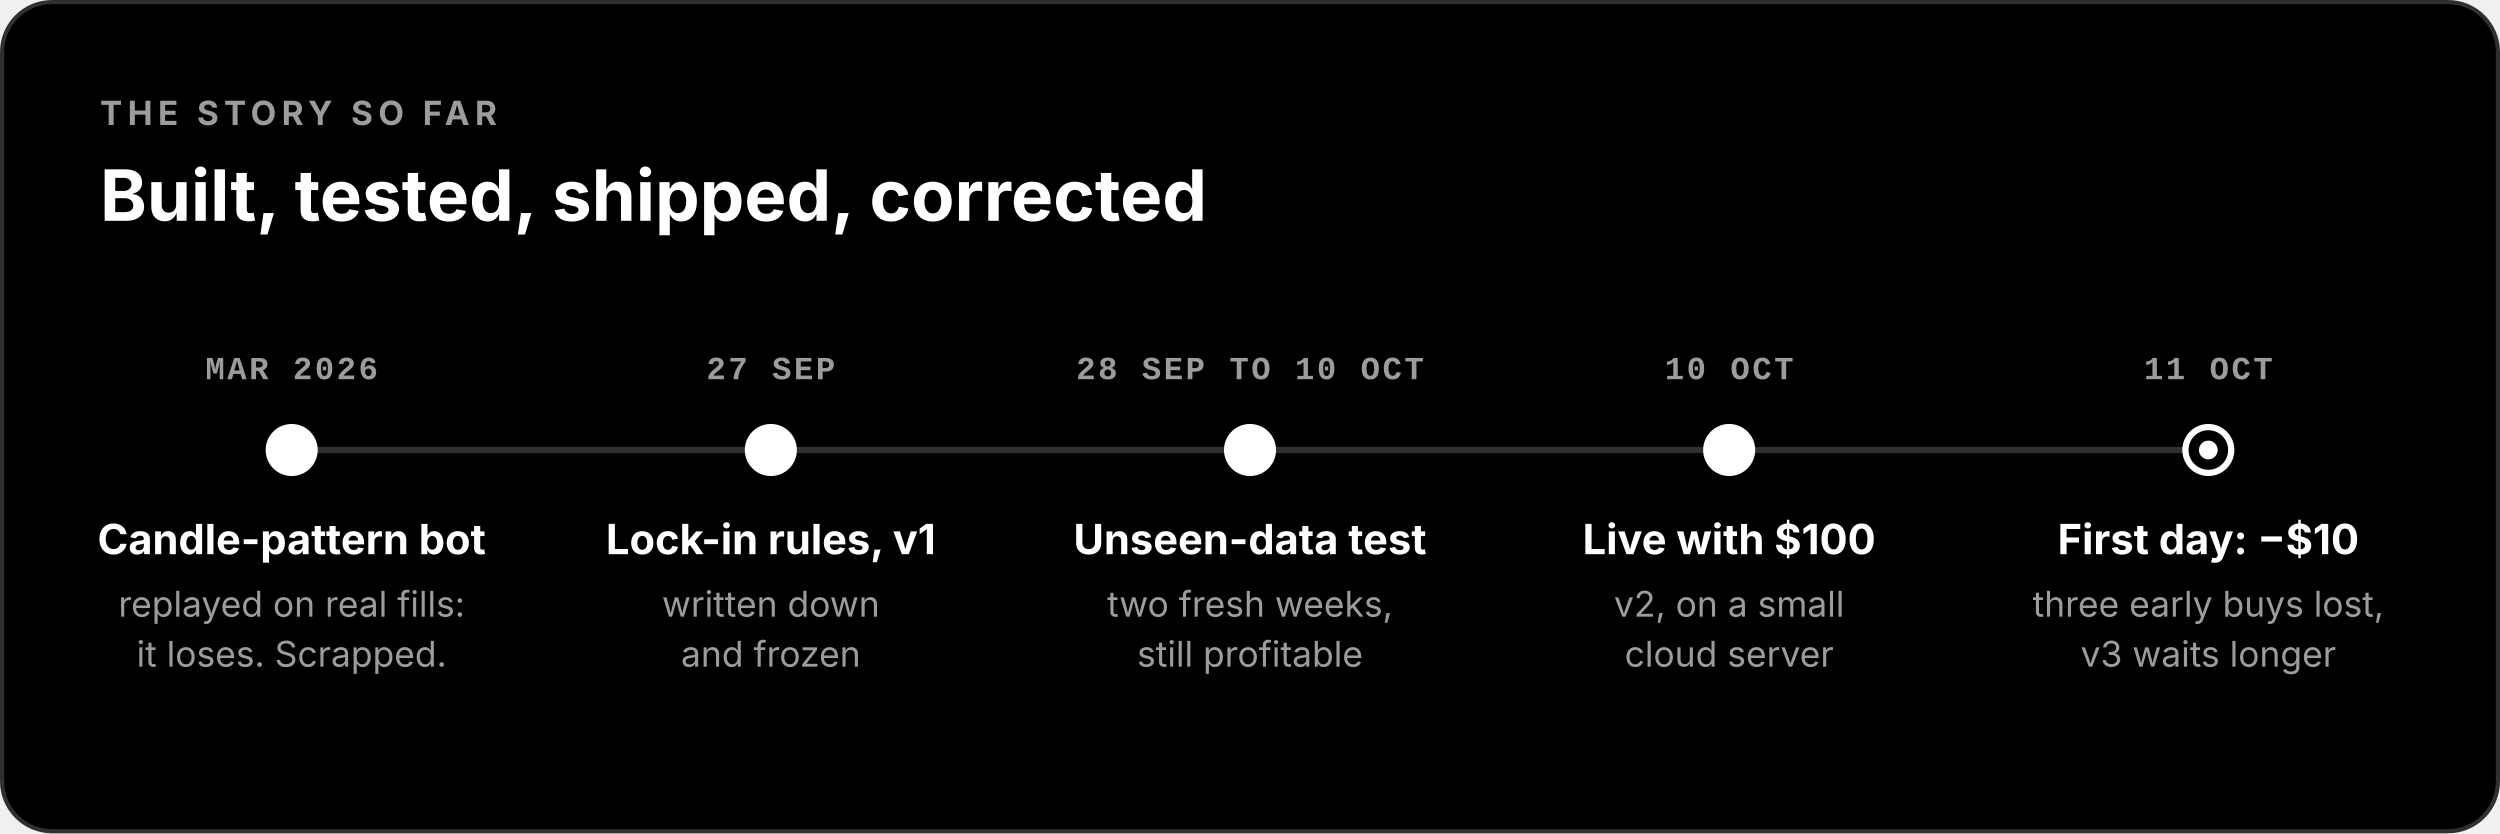
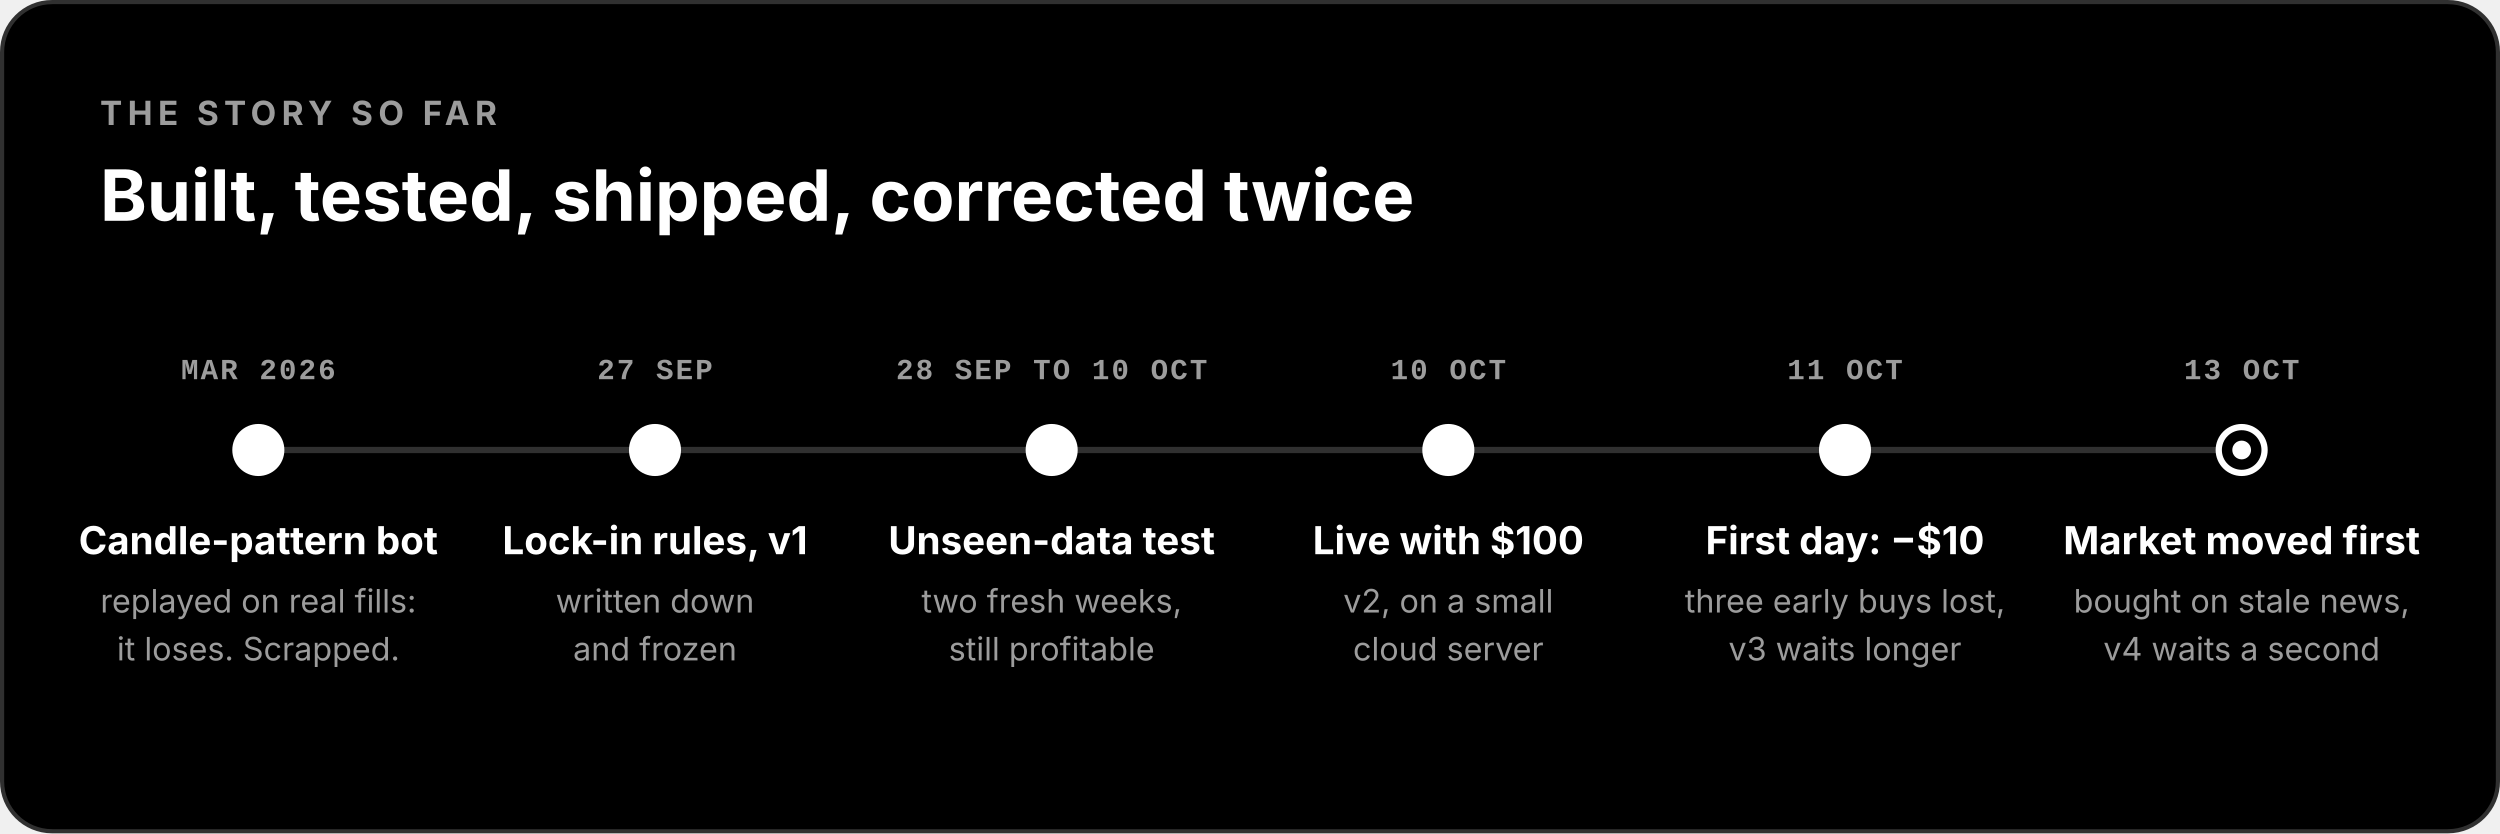
- <svg xmlns="http://www.w3.org/2000/svg" viewBox="0 0 1200 400" width="1200" height="400" role="img" aria-label="Timeline: March 2026 candle-pattern bot scrapped; 27 September lock-in rules frozen; 28 September to 10 October tested on unseen data; 10 October live with 100 dollars; 11 October first live day lost 10 dollars and the rules were tightened.">
+ <svg xmlns="http://www.w3.org/2000/svg" viewBox="0 0 1200 400" width="1200" height="400" role="img" aria-label="Timeline: March 2026 candle-pattern bot scrapped; 27 September lock-in rules frozen; 28 September to 10 October tested on unseen data; 10 October live with 100 dollars; 11 October first live day lost 10 dollars and the rules were tightened; 13 October two more losses traced to the market moving before the price feed, and the bot now waits when that happens.">
  <style>text{font-family:-apple-system,BlinkMacSystemFont,'Segoe UI',Inter,Roboto,Helvetica,Arial,sans-serif}.m{font-family:ui-monospace,SFMono-Regular,'JetBrains Mono',Menlo,Consolas,'Liberation Mono',monospace}</style>
  <rect x="1.0" y="1.0" width="1198.0" height="398.0" rx="24" fill="#000000" stroke="#303030" stroke-width="2" />
  <text x="48.0" y="60.0" font-size="16" font-weight="700" fill="#9c9c9c" letter-spacing="2.6">THE STORY SO FAR</text>
-   <text x="48.0" y="106.0" font-size="34" font-weight="700" fill="#ffffff">Built, tested, shipped, corrected</text>
-   <line x1="140.0" y1="216.0" x2="1060.0" y2="216.0" stroke="#303030" stroke-width="3" />
-   <circle cx="140.0" cy="216.0" r="11" fill="#ffffff" stroke="#ffffff" stroke-width="3" />
-   <text x="140.0" y="182.0" font-size="15.5" font-weight="700" fill="#9c9c9c" text-anchor="middle" letter-spacing="1.2" class="m">MAR 2026</text>
-   <text x="140.0" y="266.0" font-size="20" font-weight="700" fill="#ffffff" text-anchor="middle">Candle-pattern bot</text>
-   <text x="140.0" y="296.0" font-size="17" font-weight="400" fill="#9c9c9c" text-anchor="middle">replayed on real fills:</text>
-   <text x="140.0" y="320.0" font-size="17" font-weight="400" fill="#9c9c9c" text-anchor="middle">it loses. Scrapped.</text>
-   <circle cx="370.0" cy="216.0" r="11" fill="#ffffff" stroke="#ffffff" stroke-width="3" />
-   <text x="370.0" y="182.0" font-size="15.5" font-weight="700" fill="#9c9c9c" text-anchor="middle" letter-spacing="1.2" class="m">27 SEP</text>
-   <text x="370.0" y="266.0" font-size="20" font-weight="700" fill="#ffffff" text-anchor="middle">Lock-in rules, v1</text>
-   <text x="370.0" y="296.0" font-size="17" font-weight="400" fill="#9c9c9c" text-anchor="middle">written down</text>
-   <text x="370.0" y="320.0" font-size="17" font-weight="400" fill="#9c9c9c" text-anchor="middle">and frozen</text>
-   <circle cx="600.0" cy="216.0" r="11" fill="#ffffff" stroke="#ffffff" stroke-width="3" />
-   <text x="600.0" y="182.0" font-size="15.5" font-weight="700" fill="#9c9c9c" text-anchor="middle" letter-spacing="1.2" class="m">28 SEP TO 10 OCT</text>
-   <text x="600.0" y="266.0" font-size="20" font-weight="700" fill="#ffffff" text-anchor="middle">Unseen-data test</text>
-   <text x="600.0" y="296.0" font-size="17" font-weight="400" fill="#9c9c9c" text-anchor="middle">two fresh weeks,</text>
-   <text x="600.0" y="320.0" font-size="17" font-weight="400" fill="#9c9c9c" text-anchor="middle">still profitable</text>
-   <circle cx="830.0" cy="216.0" r="11" fill="#ffffff" stroke="#ffffff" stroke-width="3" />
-   <text x="830.0" y="182.0" font-size="15.5" font-weight="700" fill="#9c9c9c" text-anchor="middle" letter-spacing="1.2" class="m">10 OCT</text>
-   <text x="830.0" y="266.0" font-size="20" font-weight="700" fill="#ffffff" text-anchor="middle">Live with $100</text>
-   <text x="830.0" y="296.0" font-size="17" font-weight="400" fill="#9c9c9c" text-anchor="middle">v2, on a small</text>
-   <text x="830.0" y="320.0" font-size="17" font-weight="400" fill="#9c9c9c" text-anchor="middle">cloud server</text>
-   <circle cx="1060.0" cy="216.0" r="11" fill="#000000" stroke="#ffffff" stroke-width="3" />
-   <circle cx="1060.0" cy="216.0" r="4.5" fill="#ffffff" />
-   <text x="1060.0" y="182.0" font-size="15.5" font-weight="700" fill="#9c9c9c" text-anchor="middle" letter-spacing="1.2" class="m">11 OCT</text>
-   <text x="1060.0" y="266.0" font-size="20" font-weight="700" fill="#ffffff" text-anchor="middle">First day: −$10</text>
-   <text x="1060.0" y="296.0" font-size="17" font-weight="400" fill="#9c9c9c" text-anchor="middle">three early buys lost,</text>
-   <text x="1060.0" y="320.0" font-size="17" font-weight="400" fill="#9c9c9c" text-anchor="middle">v3 waits longer</text>
+   <text x="48.0" y="106.0" font-size="34" font-weight="700" fill="#ffffff">Built, tested, shipped, corrected twice</text>
+   <line x1="124.0" y1="216.0" x2="1076.0" y2="216.0" stroke="#303030" stroke-width="3" />
+   <circle cx="124.0" cy="216.0" r="11" fill="#ffffff" stroke="#ffffff" stroke-width="3" />
+   <text x="124.0" y="182.0" font-size="14" font-weight="700" fill="#9c9c9c" text-anchor="middle" letter-spacing="1.0" class="m">MAR 2026</text>
+   <text x="124.0" y="266.0" font-size="18.5" font-weight="700" fill="#ffffff" text-anchor="middle">Candle-pattern bot</text>
+   <text x="124.0" y="294.0" font-size="15.5" font-weight="400" fill="#9c9c9c" text-anchor="middle">replayed on real fills:</text>
+   <text x="124.0" y="317.0" font-size="15.5" font-weight="400" fill="#9c9c9c" text-anchor="middle">it loses. Scrapped.</text>
+   <circle cx="314.4" cy="216.0" r="11" fill="#ffffff" stroke="#ffffff" stroke-width="3" />
+   <text x="314.4" y="182.0" font-size="14" font-weight="700" fill="#9c9c9c" text-anchor="middle" letter-spacing="1.0" class="m">27 SEP</text>
+   <text x="314.4" y="266.0" font-size="18.5" font-weight="700" fill="#ffffff" text-anchor="middle">Lock-in rules, v1</text>
+   <text x="314.4" y="294.0" font-size="15.5" font-weight="400" fill="#9c9c9c" text-anchor="middle">written down</text>
+   <text x="314.4" y="317.0" font-size="15.5" font-weight="400" fill="#9c9c9c" text-anchor="middle">and frozen</text>
+   <circle cx="504.8" cy="216.0" r="11" fill="#ffffff" stroke="#ffffff" stroke-width="3" />
+   <text x="504.8" y="182.0" font-size="14" font-weight="700" fill="#9c9c9c" text-anchor="middle" letter-spacing="1.0" class="m">28 SEP TO 10 OCT</text>
+   <text x="504.8" y="266.0" font-size="18.5" font-weight="700" fill="#ffffff" text-anchor="middle">Unseen-data test</text>
+   <text x="504.8" y="294.0" font-size="15.5" font-weight="400" fill="#9c9c9c" text-anchor="middle">two fresh weeks,</text>
+   <text x="504.8" y="317.0" font-size="15.5" font-weight="400" fill="#9c9c9c" text-anchor="middle">still profitable</text>
+   <circle cx="695.2" cy="216.0" r="11" fill="#ffffff" stroke="#ffffff" stroke-width="3" />
+   <text x="695.2" y="182.0" font-size="14" font-weight="700" fill="#9c9c9c" text-anchor="middle" letter-spacing="1.0" class="m">10 OCT</text>
+   <text x="695.2" y="266.0" font-size="18.5" font-weight="700" fill="#ffffff" text-anchor="middle">Live with $100</text>
+   <text x="695.2" y="294.0" font-size="15.5" font-weight="400" fill="#9c9c9c" text-anchor="middle">v2, on a small</text>
+   <text x="695.2" y="317.0" font-size="15.5" font-weight="400" fill="#9c9c9c" text-anchor="middle">cloud server</text>
+   <circle cx="885.6" cy="216.0" r="11" fill="#ffffff" stroke="#ffffff" stroke-width="3" />
+   <text x="885.6" y="182.0" font-size="14" font-weight="700" fill="#9c9c9c" text-anchor="middle" letter-spacing="1.0" class="m">11 OCT</text>
+   <text x="885.6" y="266.0" font-size="18.5" font-weight="700" fill="#ffffff" text-anchor="middle">First day: −$10</text>
+   <text x="885.6" y="294.0" font-size="15.5" font-weight="400" fill="#9c9c9c" text-anchor="middle">three early buys lost,</text>
+   <text x="885.6" y="317.0" font-size="15.5" font-weight="400" fill="#9c9c9c" text-anchor="middle">v3 waits longer</text>
+   <circle cx="1076.0" cy="216.0" r="11" fill="#000000" stroke="#ffffff" stroke-width="3" />
+   <circle cx="1076.0" cy="216.0" r="4.5" fill="#ffffff" />
+   <text x="1076.0" y="182.0" font-size="14" font-weight="700" fill="#9c9c9c" text-anchor="middle" letter-spacing="1.0" class="m">13 OCT</text>
+   <text x="1076.0" y="266.0" font-size="18.5" font-weight="700" fill="#ffffff" text-anchor="middle">Market moved first</text>
+   <text x="1076.0" y="294.0" font-size="15.5" font-weight="400" fill="#9c9c9c" text-anchor="middle">bought on stale news,</text>
+   <text x="1076.0" y="317.0" font-size="15.5" font-weight="400" fill="#9c9c9c" text-anchor="middle">v4 waits a second</text>
</svg>
